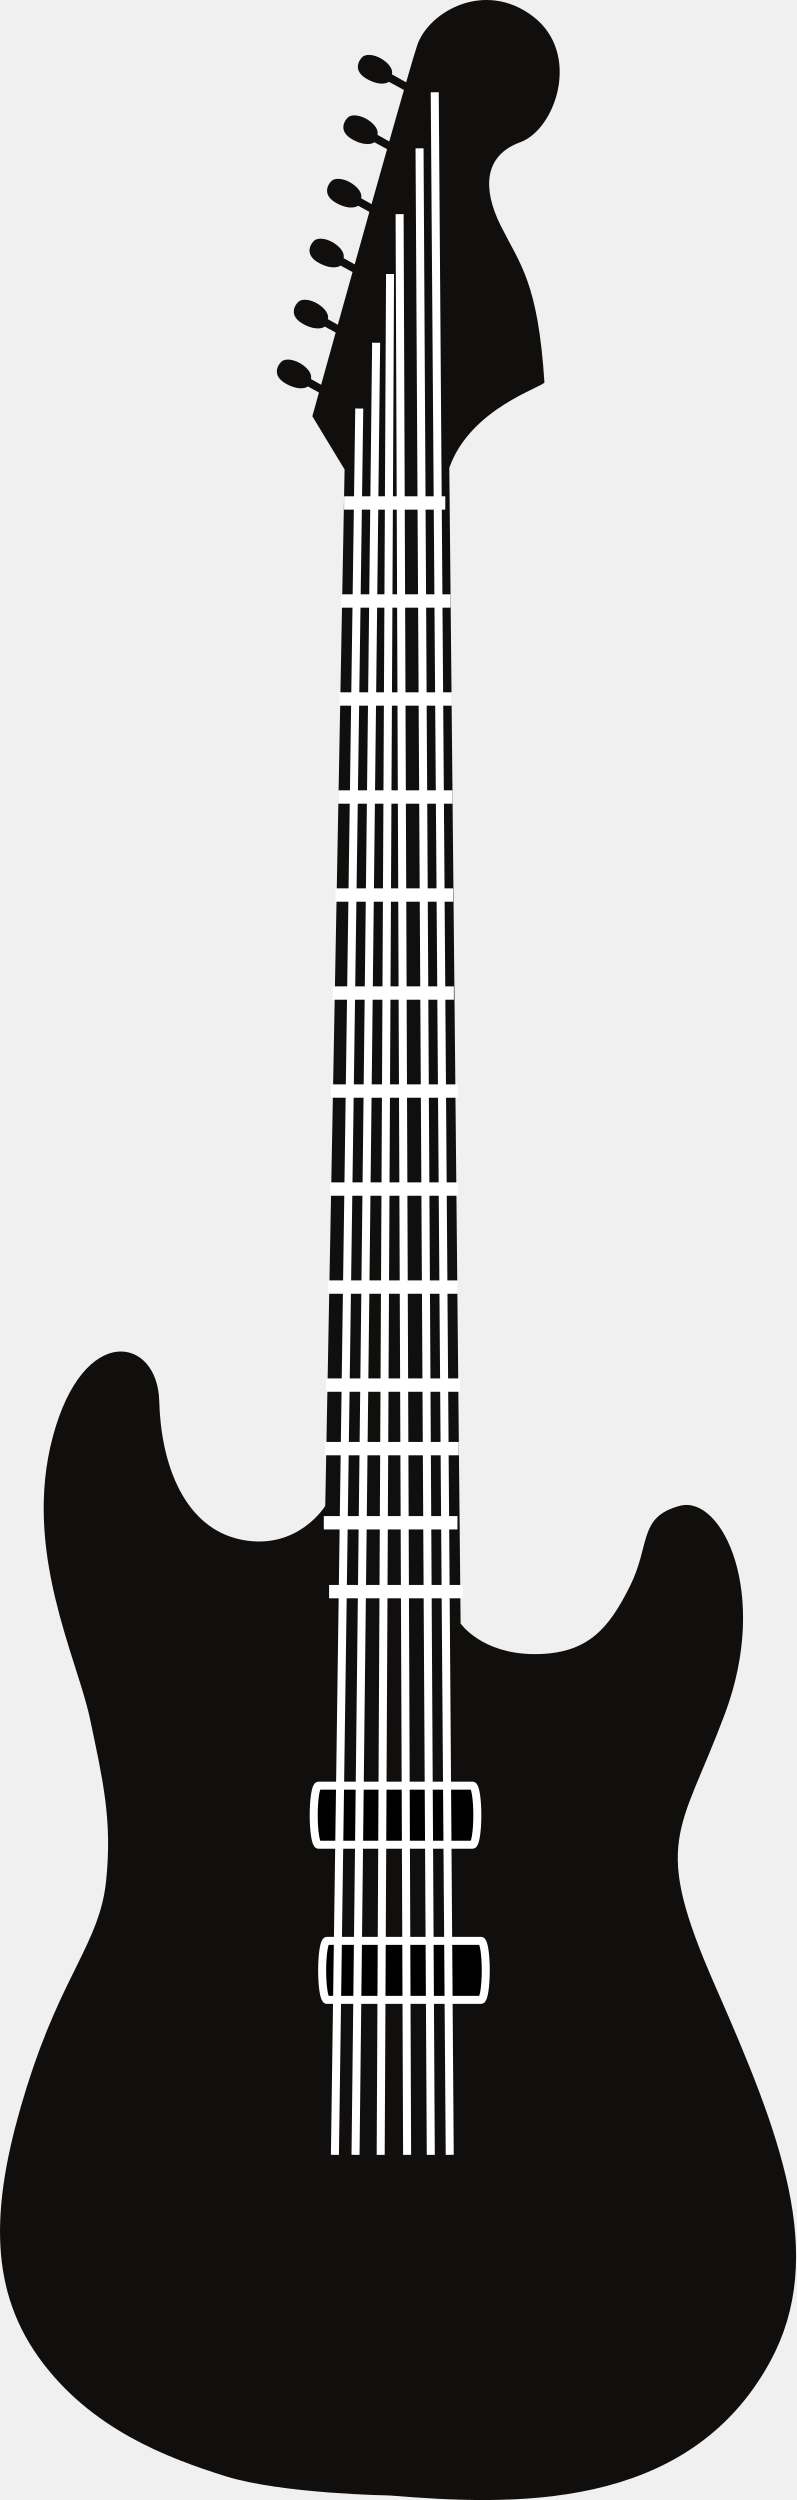
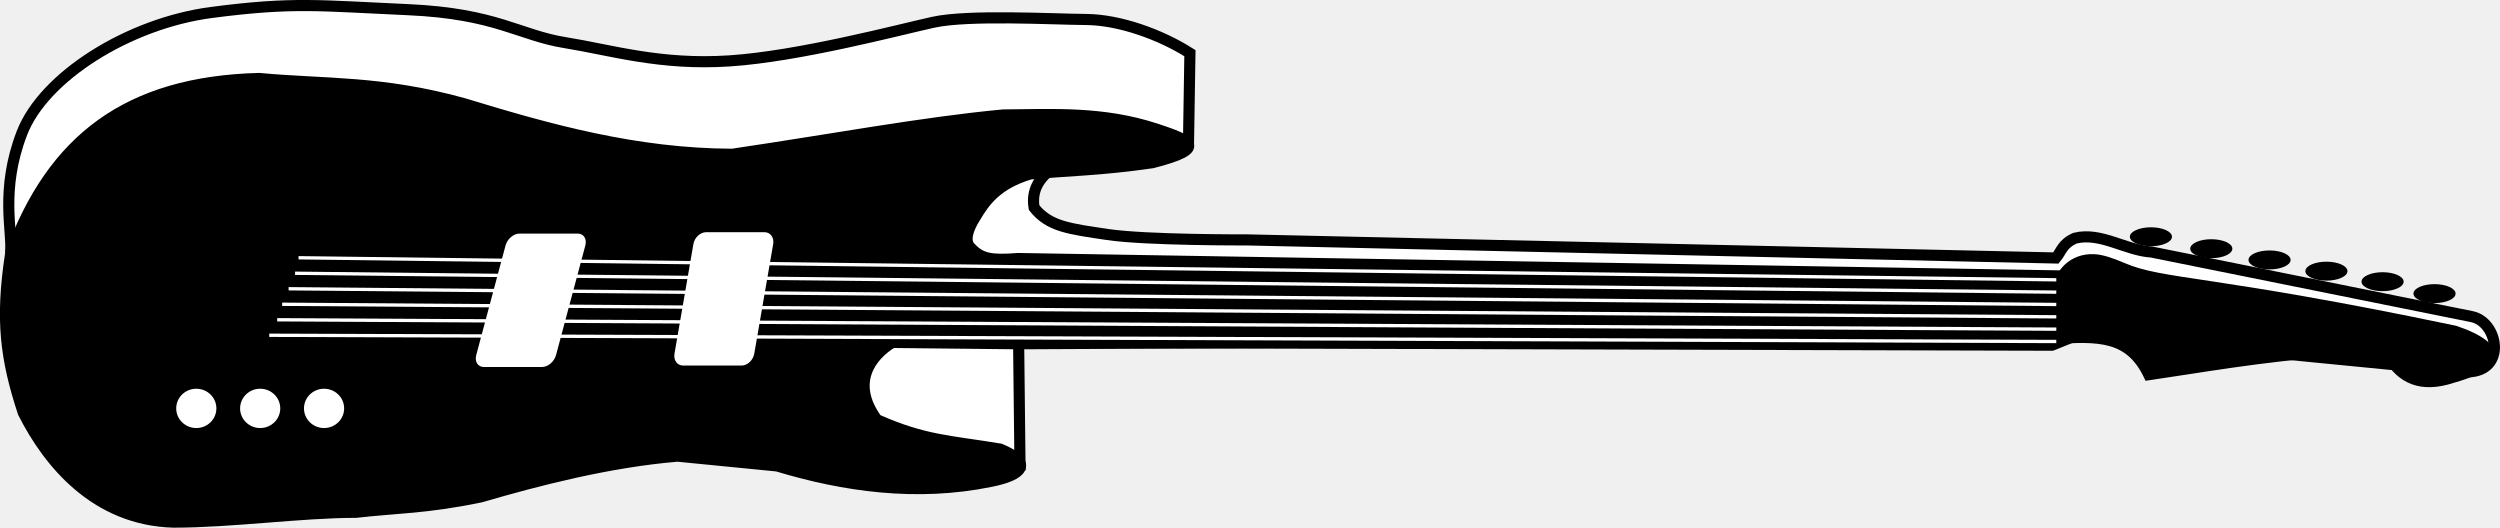
- <svg xmlns="http://www.w3.org/2000/svg" version="1.1" id="svg11459" viewBox="0 0 59.596 187.156" height="52.819mm" width="16.819mm">
-   <defs id="defs11461" />
-   <path id="path4148" style="fill:#100f0d;fill-opacity:1;fill-rule:nonzero;stroke:none" d="m 53.547,148.685 c -4.825,-10.979 -2.655,-11.34 0.724,-20.391 3.379,-9.05 -0.24,-16.409 -3.379,-15.564 -3.138,0.843 -2.17,2.894 -3.741,6.03 -1.567,3.138 -3.136,5.071 -7.116,5.071 -3.984,0 -5.553,-2.295 -5.553,-2.295 l -0.845,-86.514 c 1.569,-4.466 6.999,-6.034 7.121,-6.396 -0.484,-7.481 -1.81,-8.807 -3.259,-11.704 -1.449,-2.896 -1.208,-5.309 1.449,-6.274 2.654,-0.966 4.584,-6.636 0.964,-9.412 -3.62,-2.775 -7.843,-0.362 -8.686,2.172 -0.136,0.405 -0.427,1.389 -0.821,2.756 l -1.064,-0.6 c 0,0 0.158,-0.43 -0.476,-0.95 -0.634,-0.521 -1.404,-0.634 -1.721,-0.362 -0.236,0.205 -0.844,1.069 0.431,1.719 1.062,0.545 1.539,0.152 1.539,0.152 l 1.125,0.614 c -0.32,1.109 -0.695,2.419 -1.1,3.853 l -0.885,-0.5 c 0,0 0.159,-0.43 -0.475,-0.95 -0.635,-0.52 -1.403,-0.634 -1.72,-0.362 -0.239,0.206 -0.845,1.069 0.431,1.721 1.062,0.542 1.539,0.15 1.539,0.15 l 0.948,0.517 c -0.37,1.306 -0.762,2.697 -1.161,4.116 l -0.782,-0.441 c 0,0 0.159,-0.43 -0.475,-0.951 -0.632,-0.52 -1.404,-0.632 -1.721,-0.361 -0.239,0.205 -0.844,1.069 0.431,1.719 1.064,0.545 1.539,0.151 1.539,0.151 l 0.845,0.463 c -0.366,1.31 -0.738,2.634 -1.099,3.929 l -0.833,-0.469 c 0,0 0.156,-0.431 -0.475,-0.951 -0.632,-0.52 -1.403,-0.632 -1.719,-0.361 -0.241,0.205 -0.846,1.069 0.429,1.719 1.064,0.542 1.539,0.151 1.539,0.151 l 0.896,0.489 c -0.384,1.377 -0.757,2.711 -1.101,3.944 l -0.745,-0.42 c 0,0 0.159,-0.43 -0.475,-0.95 -0.634,-0.521 -1.404,-0.634 -1.719,-0.362 -0.241,0.205 -0.848,1.067 0.429,1.72 1.064,0.542 1.538,0.15 1.538,0.15 l 0.812,0.443 c -0.425,1.518 -0.799,2.861 -1.089,3.909 l -0.764,-0.43 c 0,0 0.159,-0.429 -0.474,-0.949 -0.634,-0.521 -1.405,-0.635 -1.719,-0.362 -0.242,0.205 -0.848,1.067 0.427,1.719 1.064,0.544 1.539,0.151 1.539,0.151 l 0.828,0.451 c -0.311,1.117 -0.495,1.78 -0.495,1.78 l 2.413,3.982 -1.446,77.588 c 0,0 -2.054,3.376 -6.277,2.533 -4.221,-0.845 -6.031,-5.55 -6.151,-10.376 -0.121,-4.827 -5.673,-5.914 -7.965,2.654 -2.292,8.566 1.81,16.53 2.776,21.115 0.964,4.585 1.689,7.603 1.206,12.188 -0.484,4.585 -3.259,6.878 -5.914,15.322 -2.654,8.447 -3.015,14.841 0.845,20.271 3.862,5.433 9.775,7.603 13.998,8.931 4.223,1.325 12.307,1.448 12.307,1.448 8.929,0.723 22.274,1.357 28.476,-10.015 4.345,-7.966 0.725,-17.134 -4.103,-28.115" />
-   <rect style="opacity:1;fill:#000000;fill-opacity:1;stroke:#ffffff;stroke-width:0.6;stroke-linecap:round;stroke-linejoin:miter;stroke-miterlimit:4;stroke-dasharray:none;stroke-dashoffset:0;stroke-opacity:1" id="rect12137" width="12.248" height="4.419" x="23.486" y="133.681" rx="0.353" ry="4.419" />
-   <rect style="opacity:1;fill:#000000;fill-opacity:1;stroke:#ffffff;stroke-width:0.6;stroke-linecap:round;stroke-linejoin:miter;stroke-miterlimit:4;stroke-dasharray:none;stroke-dashoffset:0;stroke-opacity:1" id="rect12137-0" width="12.248" height="4.419" x="24.117" y="145.297" rx="0.353" ry="4.419" />
-   <path style="fill:none;fill-rule:evenodd;stroke:#ffffff;stroke-width:0.6;stroke-linecap:butt;stroke-linejoin:miter;stroke-miterlimit:4;stroke-dasharray:none;stroke-opacity:1" d="M 26.895,30.582 25.073,161.318" id="path12013" />
-   <path style="fill:none;fill-rule:evenodd;stroke:#ffffff;stroke-width:0.6;stroke-linecap:butt;stroke-linejoin:miter;stroke-miterlimit:4;stroke-dasharray:none;stroke-opacity:1" d="M 28.158,25.657 26.616,161.318" id="path12013-0" />
-   <path style="fill:none;fill-rule:evenodd;stroke:#ffffff;stroke-width:0.6;stroke-linecap:butt;stroke-linejoin:miter;stroke-miterlimit:4;stroke-dasharray:none;stroke-opacity:1" d="M 29.2,20.512 28.499,161.318" id="path12013-0-7" />
-   <path style="fill:none;fill-rule:evenodd;stroke:#ffffff;stroke-width:0.6;stroke-linecap:butt;stroke-linejoin:miter;stroke-miterlimit:4;stroke-dasharray:none;stroke-opacity:1" d="m 29.916,16.029 0.561,145.288" id="path12013-0-3" />
-   <path style="fill:none;fill-rule:evenodd;stroke:#ffffff;stroke-width:0.6;stroke-linecap:butt;stroke-linejoin:miter;stroke-miterlimit:4;stroke-dasharray:none;stroke-opacity:1" d="m 31.409,11.105 0.841,150.213" id="path12013-0-1" />
-   <path style="fill:none;fill-rule:evenodd;stroke:#ffffff;stroke-width:0.6;stroke-linecap:butt;stroke-linejoin:miter;stroke-miterlimit:4;stroke-dasharray:none;stroke-opacity:1" d="m 32.546,6.906 1.122,154.411" id="path12013-0-2" />
-   <path style="fill:none;fill-rule:evenodd;stroke:#ffffff;stroke-width:1px;stroke-linecap:butt;stroke-linejoin:miter;stroke-opacity:1" d="m 25.511,44.991 8.22,0" id="path12063" />
-   <path style="fill:none;fill-rule:evenodd;stroke:#ffffff;stroke-width:1px;stroke-linecap:butt;stroke-linejoin:miter;stroke-opacity:1" d="m 25.412,52.328 8.419,0" id="path12063-2" />
-   <path style="fill:none;fill-rule:evenodd;stroke:#ffffff;stroke-width:1px;stroke-linecap:butt;stroke-linejoin:miter;stroke-opacity:1" d="m 25.313,59.666 8.567,0" id="path12063-2-3" />
-   <path style="fill:none;fill-rule:evenodd;stroke:#ffffff;stroke-width:1px;stroke-linecap:butt;stroke-linejoin:miter;stroke-opacity:1" d="m 25.115,67.004 8.815,0" id="path12063-2-6" />
-   <path style="fill:none;fill-rule:evenodd;stroke:#ffffff;stroke-width:1px;stroke-linecap:butt;stroke-linejoin:miter;stroke-opacity:1" d="m 24.916,74.341 9.063,0" id="path12063-2-5" />
-   <path style="fill:none;fill-rule:evenodd;stroke:#ffffff;stroke-width:1px;stroke-linecap:butt;stroke-linejoin:miter;stroke-opacity:1" d="m 24.718,89.016 9.559,0" id="path12063-2-2" />
-   <path style="fill:none;fill-rule:evenodd;stroke:#ffffff;stroke-width:1px;stroke-linecap:butt;stroke-linejoin:miter;stroke-opacity:1" d="m 24.421,103.692 10.005,0" id="path12063-2-39" />
-   <path style="fill:none;fill-rule:evenodd;stroke:#ffffff;stroke-width:1px;stroke-linecap:butt;stroke-linejoin:miter;stroke-opacity:1" d="m 24.569,96.354 9.707,0" id="path12063-2-32" />
-   <path style="fill:none;fill-rule:evenodd;stroke:#ffffff;stroke-width:1px;stroke-linecap:butt;stroke-linejoin:miter;stroke-opacity:1" d="m 24.768,81.679 9.509,0" id="path12063-2-4" />
-   <path style="fill:none;fill-rule:evenodd;stroke:#ffffff;stroke-width:1px;stroke-linecap:butt;stroke-linejoin:miter;stroke-opacity:1" d="m 25.759,37.653 7.576,0" id="path12063-2-22" />
-   <path style="fill:none;fill-rule:evenodd;stroke:#ffffff;stroke-width:1px;stroke-linecap:butt;stroke-linejoin:miter;stroke-opacity:1" d="m 24.34,108.447 10.005,0" id="path12063-2-39-9" />
-   <path style="fill:none;fill-rule:evenodd;stroke:#ffffff;stroke-width:1px;stroke-linecap:butt;stroke-linejoin:miter;stroke-opacity:1" d="m 24.241,113.998 10.005,0" id="path12063-2-39-9-1" />
-   <path style="fill:none;fill-rule:evenodd;stroke:#ffffff;stroke-width:1px;stroke-linecap:butt;stroke-linejoin:miter;stroke-opacity:1" d="m 24.637,119.153 10.005,0" id="path12063-2-39-9-1-2" />
+ <svg xmlns="http://www.w3.org/2000/svg" version="1.1" id="svg2" viewBox="0 0 126.707 26.743" height="26.743" width="126.707">
+   <defs id="defs4" />
+   <g transform="translate(-276.6623,-525.0795)" style="display:inline;opacity:1" id="layer2" />
+   <g transform="translate(-276.6623,-525.0795)" style="display:inline" id="layer3">
+     <g transform="matrix(0.5635178,0,0,0.5635178,148.4109,235.0243)" id="g4184">
+       <path transform="translate(-3.5654606e-6,-2.587191e-6)" style="display:inline;opacity:1;fill:#ffffff;fill-opacity:1;fill-rule:evenodd;stroke:#000000;stroke-width:1px;stroke-linecap:butt;stroke-linejoin:miter;stroke-opacity:1" d="m 271.731,545.771 c -17.658,1.624 -43.352,-6.695 -43.184,-8.46 0.167,-1.765 -0.947,-5.513 1.01,-10.607 1.958,-5.093 9.623,-9.887 17.046,-10.859 7.423,-0.972 9.707,-0.605 17.678,-0.253 7.97,0.353 9.996,2.301 14.142,2.967 4.146,0.667 8.54,2.049 14.773,1.641 6.233,-0.408 15.132,-2.767 18.309,-3.472 3.178,-0.705 10.751,-0.273 13.763,-0.253 3.012,0.02 6.711,1.355 9.344,3.03 l -0.126,7.955 c 0,0 -14.919,-0.361 -13.89,5.935 1.356,1.706 3.14,1.903 6.616,2.421 3.476,0.517 12.513,0.483 12.513,0.483 l 72.772,1.627 c 0.504,-0.606 0.58,-1.283 1.723,-1.783 2.312,-0.575 4.571,1.108 6.884,1.247 l 28.789,5.808 c 2.388,0.461 3.181,4.914 -0.364,4.973 l -34.864,-3.412 -2.525,1.01 -92.934,-0.253 0.122,10.951 -23.795,-2.857 z" id="path4150" />
+       <path transform="translate(-3.5654606e-6,-2.587191e-6)" style="display:inline;opacity:1;fill:#000000;fill-opacity:1;fill-rule:evenodd;stroke:#000000;stroke-width:1px;stroke-linecap:butt;stroke-linejoin:miter;stroke-opacity:1" d="m 319.16,537.974 c -2.435,0.188 -3.318,0.024 -4.223,-0.923 -0.72,-0.611 -0.26,-1.803 0.355,-2.771 0.828,-1.407 1.925,-3.012 4.957,-3.914 3.661,-0.337 6.294,-0.33 10.984,-1.01 5.186,-1.316 3.356,-2.032 0.348,-3.029 -4.82,-1.581 -9.267,-1.298 -13.764,-1.264 -7.165,0.668 -15.521,2.229 -24.369,3.535 -8.676,-0.03 -16.434,-2.198 -24.117,-4.545 -7.464,-2.076 -12.488,-1.714 -18.436,-2.273 -11.776,0.303 -18.587,5.446 -22.35,15.783 -0.91,5.941 -0.439,9.467 1.137,14.27 2.257,4.476 6.476,9.659 13.51,9.848 5.289,0 11.447,-0.883 16.416,-0.883 3.653,-0.418 6.354,-0.369 11.238,-1.389 5.179,-1.513 11.502,-3.146 17.678,-3.662 l 8.965,0.883 c 6.015,1.819 12.54,2.75 19.193,1.391 2.911,-0.571 3.855,-1.643 0.883,-2.904 -4.548,-0.758 -6.814,-0.738 -11.111,-2.652 -2.415,-3.31 -0.553,-5.749 1.389,-6.945 l 11.366,0.12 93.086,-0.46 c 4.099,-0.278 6.849,-0.287 8.56,3.244 4.396,-0.641 10.082,-1.669 16.604,-2.146 l 4.988,0.506 c 1.128,1.933 2.873,2.819 5.682,1.895 6.417,-1.819 1.908,-3.6 0.252,-4.168 -22.174,-4.648 -26.247,-4.092 -29.926,-5.682 -0.92,-0.397 -1.81,-0.708 -2.492,-0.745 -2.046,-0.112 -2.847,1.459 -2.847,1.459 z" id="path4148" />
+       <g id="g4163">
+         <ellipse ry="1.768" rx="1.806" cy="551.453" cx="245.246" id="path4153" style="opacity:1;fill:#ffffff;fill-opacity:1;stroke:none;stroke-width:12.5;stroke-linecap:round;stroke-linejoin:miter;stroke-miterlimit:4;stroke-dasharray:none;stroke-dashoffset:0;stroke-opacity:1" />
+         <ellipse style="opacity:1;fill:#ffffff;fill-opacity:1;stroke:none;stroke-width:12.5;stroke-linecap:round;stroke-linejoin:miter;stroke-miterlimit:4;stroke-dasharray:none;stroke-dashoffset:0;stroke-opacity:1" id="ellipse4155" cx="250.991" cy="551.453" rx="1.806" ry="1.768" />
+         <ellipse ry="1.768" rx="1.806" cy="551.453" cx="256.737" id="ellipse4157" style="opacity:1;fill:#ffffff;fill-opacity:1;stroke:none;stroke-width:12.5;stroke-linecap:round;stroke-linejoin:miter;stroke-miterlimit:4;stroke-dasharray:none;stroke-dashoffset:0;stroke-opacity:1" />
+         <ellipse ry="0.852" rx="1.894" cy="536.016" cx="421.044" id="path4161" style="opacity:1;fill:#000000;fill-opacity:1;stroke:none;stroke-width:12.5;stroke-linecap:round;stroke-linejoin:miter;stroke-miterlimit:4;stroke-dasharray:none;stroke-dashoffset:0;stroke-opacity:1" />
+         <ellipse style="opacity:1;fill:#000000;fill-opacity:1;stroke:none;stroke-width:12.5;stroke-linecap:round;stroke-linejoin:miter;stroke-miterlimit:4;stroke-dasharray:none;stroke-dashoffset:0;stroke-opacity:1" id="ellipse4163" cx="426.474" cy="537.09" rx="1.894" ry="0.852" />
+         <ellipse ry="0.852" rx="1.894" cy="538.1" cx="431.714" id="ellipse4165" style="opacity:1;fill:#000000;fill-opacity:1;stroke:none;stroke-width:12.5;stroke-linecap:round;stroke-linejoin:miter;stroke-miterlimit:4;stroke-dasharray:none;stroke-dashoffset:0;stroke-opacity:1" />
+         <ellipse style="opacity:1;fill:#000000;fill-opacity:1;stroke:none;stroke-width:12.5;stroke-linecap:round;stroke-linejoin:miter;stroke-miterlimit:4;stroke-dasharray:none;stroke-dashoffset:0;stroke-opacity:1" id="ellipse4167" cx="436.828" cy="539.11" rx="1.894" ry="0.852" />
+         <ellipse ry="0.852" rx="1.894" cy="540.057" cx="441.879" id="ellipse4169" style="opacity:1;fill:#000000;fill-opacity:1;stroke:none;stroke-width:12.5;stroke-linecap:round;stroke-linejoin:miter;stroke-miterlimit:4;stroke-dasharray:none;stroke-dashoffset:0;stroke-opacity:1" />
+         <ellipse style="opacity:1;fill:#000000;fill-opacity:1;stroke:none;stroke-width:12.5;stroke-linecap:round;stroke-linejoin:miter;stroke-miterlimit:4;stroke-dasharray:none;stroke-dashoffset:0;stroke-opacity:1" id="ellipse4171" cx="446.551" cy="541.13" rx="1.894" ry="0.852" />
+         <rect transform="matrix(1,0,-0.170052,0.9854351,0,0)" rx="0.966" ry="1.089" y="543.522" x="382.566" height="12.173" width="7.176" id="rect4177" style="opacity:1;fill:#ffffff;fill-opacity:1;stroke:none;stroke-width:12.5;stroke-linecap:round;stroke-linejoin:miter;stroke-miterlimit:4;stroke-dasharray:none;stroke-dashoffset:0;stroke-opacity:1" />
+         <rect style="opacity:1;fill:#ffffff;fill-opacity:1;stroke:none;stroke-width:12.5;stroke-linecap:round;stroke-linejoin:miter;stroke-miterlimit:4;stroke-dasharray:none;stroke-dashoffset:0;stroke-opacity:1" id="rect4180" width="7.176" height="12.417" x="416.547" y="554.541" ry="1.111" rx="0.966" transform="matrix(1,0,-0.2582359,0.9660819,0,0)" />
+         <path id="path4182" d="m 254.441,537.905 158.093,1.983" style="fill:none;fill-rule:evenodd;stroke:#ffffff;stroke-width:0.3;stroke-linecap:butt;stroke-linejoin:miter;stroke-miterlimit:4;stroke-dasharray:none;stroke-opacity:1" />
+         <path style="fill:none;fill-rule:evenodd;stroke:#ffffff;stroke-width:0.3;stroke-linecap:butt;stroke-linejoin:miter;stroke-miterlimit:4;stroke-dasharray:none;stroke-opacity:1" d="M 254.129,539.299 412.534,540.998" id="path4184" />
+         <path id="path4186" d="m 253.548,540.693 158.986,1.414" style="fill:none;fill-rule:evenodd;stroke:#ffffff;stroke-width:0.3;stroke-linecap:butt;stroke-linejoin:miter;stroke-miterlimit:4;stroke-dasharray:none;stroke-opacity:1" />
+         <path style="fill:none;fill-rule:evenodd;stroke:#ffffff;stroke-width:0.3;stroke-linecap:butt;stroke-linejoin:miter;stroke-miterlimit:4;stroke-dasharray:none;stroke-opacity:1" d="m 252.968,542.088 159.566,1.13" id="path4188" />
+         <path id="path4190" d="m 252.522,543.482 160.013,0.845" style="fill:none;fill-rule:evenodd;stroke:#ffffff;stroke-width:0.3;stroke-linecap:butt;stroke-linejoin:miter;stroke-miterlimit:4;stroke-dasharray:none;stroke-opacity:1" />
+         <path style="fill:none;fill-rule:evenodd;stroke:#ffffff;stroke-width:0.3;stroke-linecap:butt;stroke-linejoin:miter;stroke-miterlimit:4;stroke-dasharray:none;stroke-opacity:1" d="m 251.807,544.876 160.727,0.561" id="path4192" />
+       </g>
+     </g>
+   </g>
</svg>
